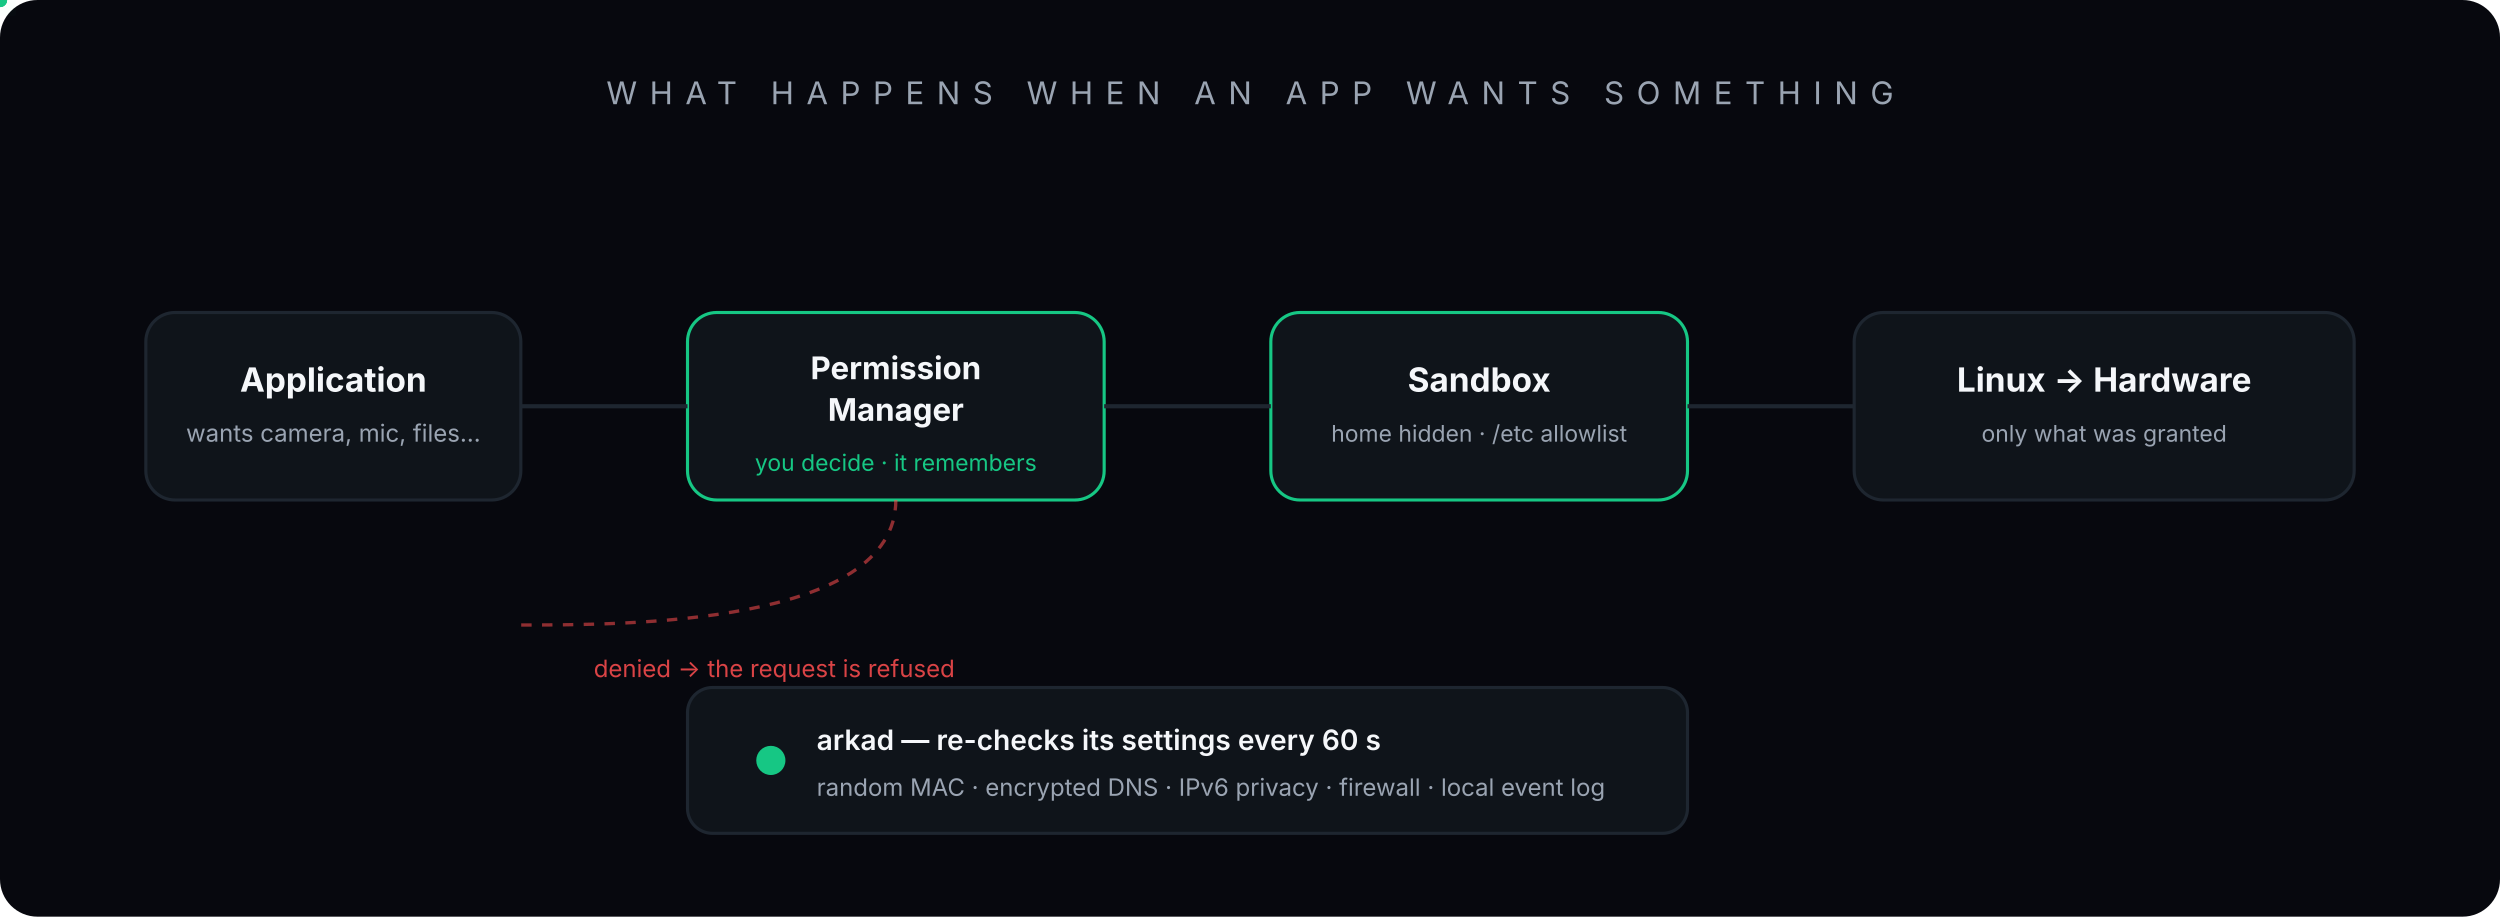
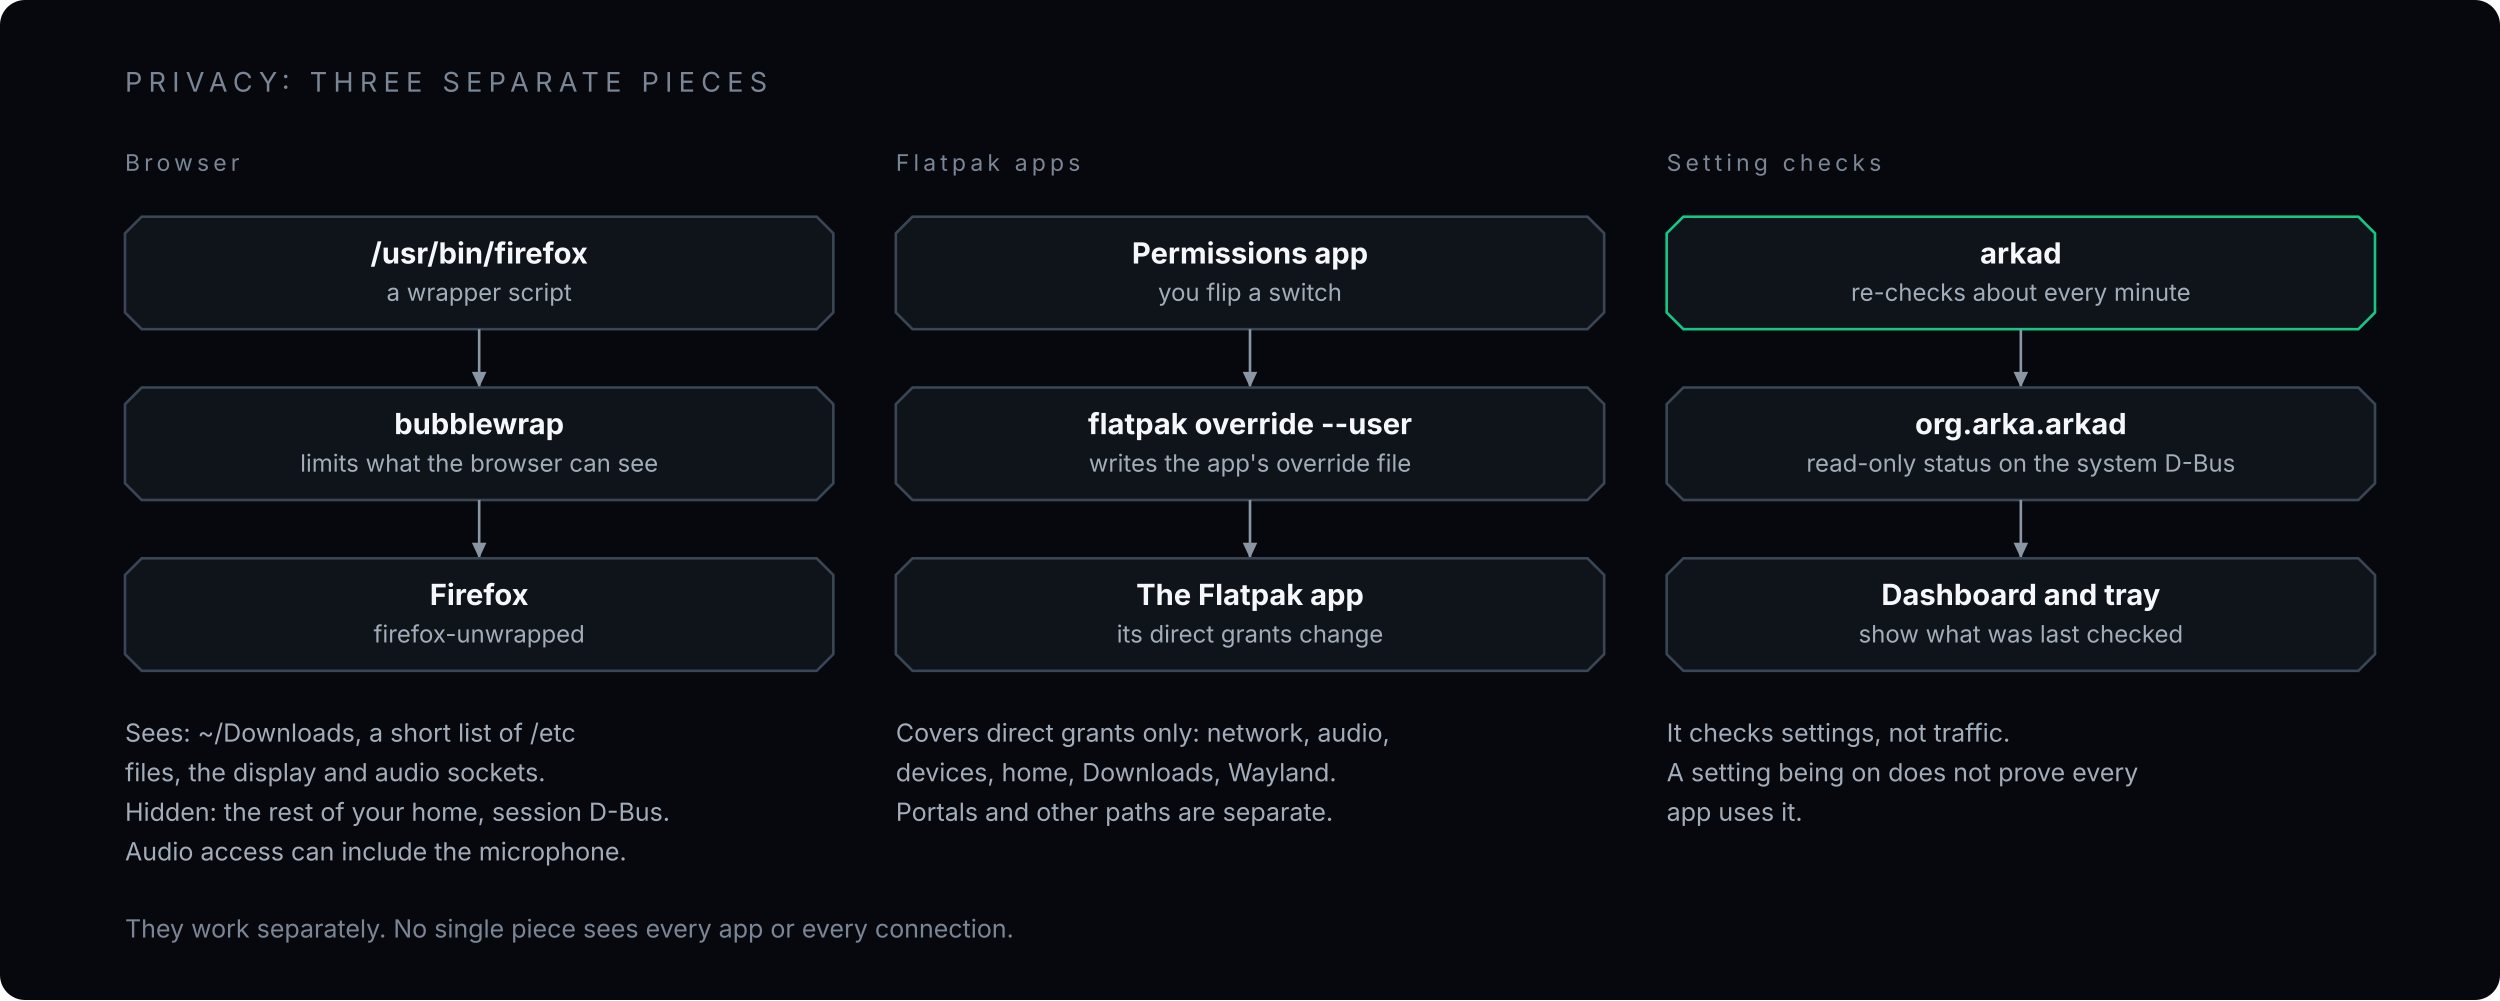
- <svg xmlns="http://www.w3.org/2000/svg" width="1200" height="440" viewBox="0 0 1200 440" font-family="Inter, -apple-system, 'Segoe UI', sans-serif">
+ <svg xmlns="http://www.w3.org/2000/svg" width="1200" height="480" viewBox="0 0 1200 480" font-family="Inter, 'Noto Sans', 'Segoe UI', sans-serif">
  <defs>
-     <filter id="g" x="-60%" y="-60%" width="220%" height="220%">
-       <feGaussianBlur stdDeviation="5" result="b" />
-       <feMerge>
-         <feMergeNode in="b" />
-         <feMergeNode in="SourceGraphic" />
-       </feMerge>
-     </filter>
+     <marker id="a" markerWidth="8" markerHeight="8" refX="7.5" refY="4" orient="auto" markerUnits="userSpaceOnUse">
+       <path d="M0 0.5L7.5 4L0 7.5Z" fill="#8b96a5" />
+     </marker>
  </defs>
-   <rect width="1200" height="440" rx="18" fill="#07080e" />
-   <text x="600" y="50" text-anchor="middle" font-size="15" letter-spacing="6" fill="#9aa4b2">WHAT HAPPENS WHEN AN APP WANTS SOMETHING</text>
-   <g>
-     <rect x="70" y="150" width="180" height="90" rx="14" fill="#0f141a" stroke="#1e2630" stroke-width="1.5" />
-     <text x="160" y="188" text-anchor="middle" font-size="16" font-weight="700" fill="#f5f7fa">Application</text>
-     <text x="160" y="212" text-anchor="middle" font-size="11.5" fill="#9aa4b2">wants camera, mic, files…</text>
-   </g>
-   <g>
-     <rect x="330" y="150" width="200" height="90" rx="14" fill="#0f141a" stroke="#16c784" stroke-width="1.5">
-       <animate attributeName="stroke-opacity" values="1;0.35;1" dur="3s" repeatCount="indefinite" />
-     </rect>
-     <text x="430" y="182" text-anchor="middle" font-size="15" font-weight="700" fill="#f5f7fa">Permission</text>
-     <text x="430" y="202" text-anchor="middle" font-size="15" font-weight="700" fill="#f5f7fa">Manager</text>
-     <text x="430" y="226" text-anchor="middle" font-size="11" fill="#16c784">you decide · it remembers</text>
-   </g>
-   <g>
-     <rect x="610" y="150" width="200" height="90" rx="14" fill="#0f141a" stroke="#16c784" stroke-width="1.5">
-       <animate attributeName="stroke-opacity" values="0.35;1;0.35" dur="3s" repeatCount="indefinite" />
-     </rect>
-     <text x="710" y="188" text-anchor="middle" font-size="16" font-weight="700" fill="#f5f7fa">Sandbox</text>
-     <text x="710" y="212" text-anchor="middle" font-size="11" fill="#9aa4b2">home hidden · /etc allowlist</text>
-   </g>
-   <g>
-     <rect x="890" y="150" width="240" height="90" rx="14" fill="#0f141a" stroke="#1e2630" stroke-width="1.5" />
-     <text x="1010" y="188" text-anchor="middle" font-size="16" font-weight="700" fill="#f5f7fa">Linux → Hardware</text>
-     <text x="1010" y="212" text-anchor="middle" font-size="11" fill="#9aa4b2">only what was granted</text>
-   </g>
-   <g stroke="#1e2630" stroke-width="2">
-     <line x1="250" y1="195" x2="330" y2="195" />
-     <line x1="530" y1="195" x2="610" y2="195" />
-     <line x1="810" y1="195" x2="890" y2="195" />
-   </g>
-   <g fill="#16c784" filter="url(#g)">
-     <circle r="3.4">
-       <animateMotion path="M250 195 H330" dur="1.3s" repeatCount="indefinite" />
-       <animate attributeName="opacity" values="0;1;0" dur="1.3s" repeatCount="indefinite" />
-     </circle>
-     <circle r="3.4">
-       <animateMotion path="M530 195 H610" dur="1.3s" begin="0.43s" repeatCount="indefinite" />
-       <animate attributeName="opacity" values="0;1;0" dur="1.3s" begin="0.43s" repeatCount="indefinite" />
-     </circle>
-     <circle r="3.4">
-       <animateMotion path="M810 195 H890" dur="1.3s" begin="0.86s" repeatCount="indefinite" />
-       <animate attributeName="opacity" values="0;1;0" dur="1.3s" begin="0.86s" repeatCount="indefinite" />
-     </circle>
-   </g>
-   <path d="M430 240 C430 300 300 300 250 300" stroke="#ff4d4f" stroke-width="1.6" fill="none" opacity="0.55" stroke-dasharray="5 5" />
-   <text x="285" y="325" font-size="11.5" fill="#ff4d4f" opacity="0.85">denied → the request is refused</text>
-   <g>
-     <rect x="330" y="330" width="480" height="70" rx="12" fill="#0f141a" stroke="#1e2630" stroke-width="1.5" />
-     <circle cx="370" cy="365" r="7" fill="#16c784">
-       <animate attributeName="opacity" values="1;0.3;1" dur="2s" repeatCount="indefinite" />
-     </circle>
-     <text x="392" y="360" font-size="13.5" font-weight="600" fill="#f5f7fa">arkad — re-checks its settings every 60 s</text>
-     <text x="392" y="382" font-size="11.5" fill="#9aa4b2">random MAC · encrypted DNS · IPv6 privacy · firewall · local event log</text>
-   </g>
+   <rect width="1200" height="480" rx="12" fill="#07080e" />
+   <text x="60" y="44" text-anchor="start" font-size="13" letter-spacing="3" fill="#7a8696">PRIVACY: THREE SEPARATE PIECES</text>
+   <text x="60" y="82" text-anchor="start" font-size="11" letter-spacing="2" fill="#7a8696">Browser</text>
+   <path d="M68 104H392L400 112V150L392 158H68L60 150V112Z" fill="#0f141a" stroke="#3a4656" stroke-width="1.25" stroke-linejoin="miter" />
+   <text x="230.0" y="126.5" text-anchor="middle" font-size="14" font-weight="700" fill="#f5f7fa">/usr/bin/firefox</text>
+   <text x="230.0" y="144.4" text-anchor="middle" font-size="11.5" font-weight="400" fill="#a3adba">a wrapper script</text>
+   <path d="M230.0 158 L230.0 186" fill="none" stroke="#8b96a5" stroke-width="1.25" stroke-linejoin="miter" marker-end="url(#a)" />
+   <path d="M68 186H392L400 194V232L392 240H68L60 232V194Z" fill="#0f141a" stroke="#3a4656" stroke-width="1.25" stroke-linejoin="miter" />
+   <text x="230.0" y="208.4" text-anchor="middle" font-size="14" font-weight="700" fill="#f5f7fa">bubblewrap</text>
+   <text x="230.0" y="226.4" text-anchor="middle" font-size="11.5" font-weight="400" fill="#a3adba">limits what the browser can see</text>
+   <path d="M230.0 240 L230.0 268" fill="none" stroke="#8b96a5" stroke-width="1.25" stroke-linejoin="miter" marker-end="url(#a)" />
+   <path d="M68 268H392L400 276V314L392 322H68L60 314V276Z" fill="#0f141a" stroke="#3a4656" stroke-width="1.25" stroke-linejoin="miter" />
+   <text x="230.0" y="290.4" text-anchor="middle" font-size="14" font-weight="700" fill="#f5f7fa">Firefox</text>
+   <text x="230.0" y="308.4" text-anchor="middle" font-size="11.5" font-weight="400" fill="#a3adba">firefox-unwrapped</text>
+   <text x="60" y="356" text-anchor="start" font-size="12" font-weight="400" fill="#a3adba">Sees: ~/Downloads, a short list of /etc</text>
+   <text x="60" y="375" text-anchor="start" font-size="12" font-weight="400" fill="#a3adba">files, the display and audio sockets.</text>
+   <text x="60" y="394" text-anchor="start" font-size="12" font-weight="400" fill="#a3adba">Hidden: the rest of your home, session D-Bus.</text>
+   <text x="60" y="413" text-anchor="start" font-size="12" font-weight="400" fill="#a3adba">Audio access can include the microphone.</text>
+   <text x="430" y="82" text-anchor="start" font-size="11" letter-spacing="2" fill="#7a8696">Flatpak apps</text>
+   <path d="M438 104H762L770 112V150L762 158H438L430 150V112Z" fill="#0f141a" stroke="#3a4656" stroke-width="1.25" stroke-linejoin="miter" />
+   <text x="600.0" y="126.5" text-anchor="middle" font-size="14" font-weight="700" fill="#f5f7fa">Permissions app</text>
+   <text x="600.0" y="144.4" text-anchor="middle" font-size="11.5" font-weight="400" fill="#a3adba">you flip a switch</text>
+   <path d="M600.0 158 L600.0 186" fill="none" stroke="#8b96a5" stroke-width="1.25" stroke-linejoin="miter" marker-end="url(#a)" />
+   <path d="M438 186H762L770 194V232L762 240H438L430 232V194Z" fill="#0f141a" stroke="#3a4656" stroke-width="1.25" stroke-linejoin="miter" />
+   <text x="600.0" y="208.4" text-anchor="middle" font-size="14" font-weight="700" fill="#f5f7fa">flatpak override --user</text>
+   <text x="600.0" y="226.4" text-anchor="middle" font-size="11.5" font-weight="400" fill="#a3adba">writes the app's override file</text>
+   <path d="M600.0 240 L600.0 268" fill="none" stroke="#8b96a5" stroke-width="1.25" stroke-linejoin="miter" marker-end="url(#a)" />
+   <path d="M438 268H762L770 276V314L762 322H438L430 314V276Z" fill="#0f141a" stroke="#3a4656" stroke-width="1.25" stroke-linejoin="miter" />
+   <text x="600.0" y="290.4" text-anchor="middle" font-size="14" font-weight="700" fill="#f5f7fa">The Flatpak app</text>
+   <text x="600.0" y="308.4" text-anchor="middle" font-size="11.5" font-weight="400" fill="#a3adba">its direct grants change</text>
+   <text x="430" y="356" text-anchor="start" font-size="12" font-weight="400" fill="#a3adba">Covers direct grants only: network, audio,</text>
+   <text x="430" y="375" text-anchor="start" font-size="12" font-weight="400" fill="#a3adba">devices, home, Downloads, Wayland.</text>
+   <text x="430" y="394" text-anchor="start" font-size="12" font-weight="400" fill="#a3adba">Portals and other paths are separate.</text>
+   <text x="800" y="82" text-anchor="start" font-size="11" letter-spacing="2" fill="#7a8696">Setting checks</text>
+   <path d="M808 104H1132L1140 112V150L1132 158H808L800 150V112Z" fill="#0f141a" stroke="#16c784" stroke-width="1.25" stroke-linejoin="miter" />
+   <text x="970.0" y="126.5" text-anchor="middle" font-size="14" font-weight="700" fill="#f5f7fa">arkad</text>
+   <text x="970.0" y="144.4" text-anchor="middle" font-size="11.5" font-weight="400" fill="#a3adba">re-checks about every minute</text>
+   <path d="M970.0 158 L970.0 186" fill="none" stroke="#8b96a5" stroke-width="1.25" stroke-linejoin="miter" marker-end="url(#a)" />
+   <path d="M808 186H1132L1140 194V232L1132 240H808L800 232V194Z" fill="#0f141a" stroke="#3a4656" stroke-width="1.25" stroke-linejoin="miter" />
+   <text x="970.0" y="208.4" text-anchor="middle" font-size="14" font-weight="700" fill="#f5f7fa">org.arka.arkad</text>
+   <text x="970.0" y="226.4" text-anchor="middle" font-size="11.5" font-weight="400" fill="#a3adba">read-only status on the system D-Bus</text>
+   <path d="M970.0 240 L970.0 268" fill="none" stroke="#8b96a5" stroke-width="1.25" stroke-linejoin="miter" marker-end="url(#a)" />
+   <path d="M808 268H1132L1140 276V314L1132 322H808L800 314V276Z" fill="#0f141a" stroke="#3a4656" stroke-width="1.25" stroke-linejoin="miter" />
+   <text x="970.0" y="290.4" text-anchor="middle" font-size="14" font-weight="700" fill="#f5f7fa">Dashboard and tray</text>
+   <text x="970.0" y="308.4" text-anchor="middle" font-size="11.5" font-weight="400" fill="#a3adba">show what was last checked</text>
+   <text x="800" y="356" text-anchor="start" font-size="12" font-weight="400" fill="#a3adba">It checks settings, not traffic.</text>
+   <text x="800" y="375" text-anchor="start" font-size="12" font-weight="400" fill="#a3adba">A setting being on does not prove every</text>
+   <text x="800" y="394" text-anchor="start" font-size="12" font-weight="400" fill="#a3adba">app uses it.</text>
+   <text x="60" y="450" text-anchor="start" font-size="12" font-weight="400" fill="#7a8696">They work separately. No single piece sees every app or every connection.</text>
</svg>
